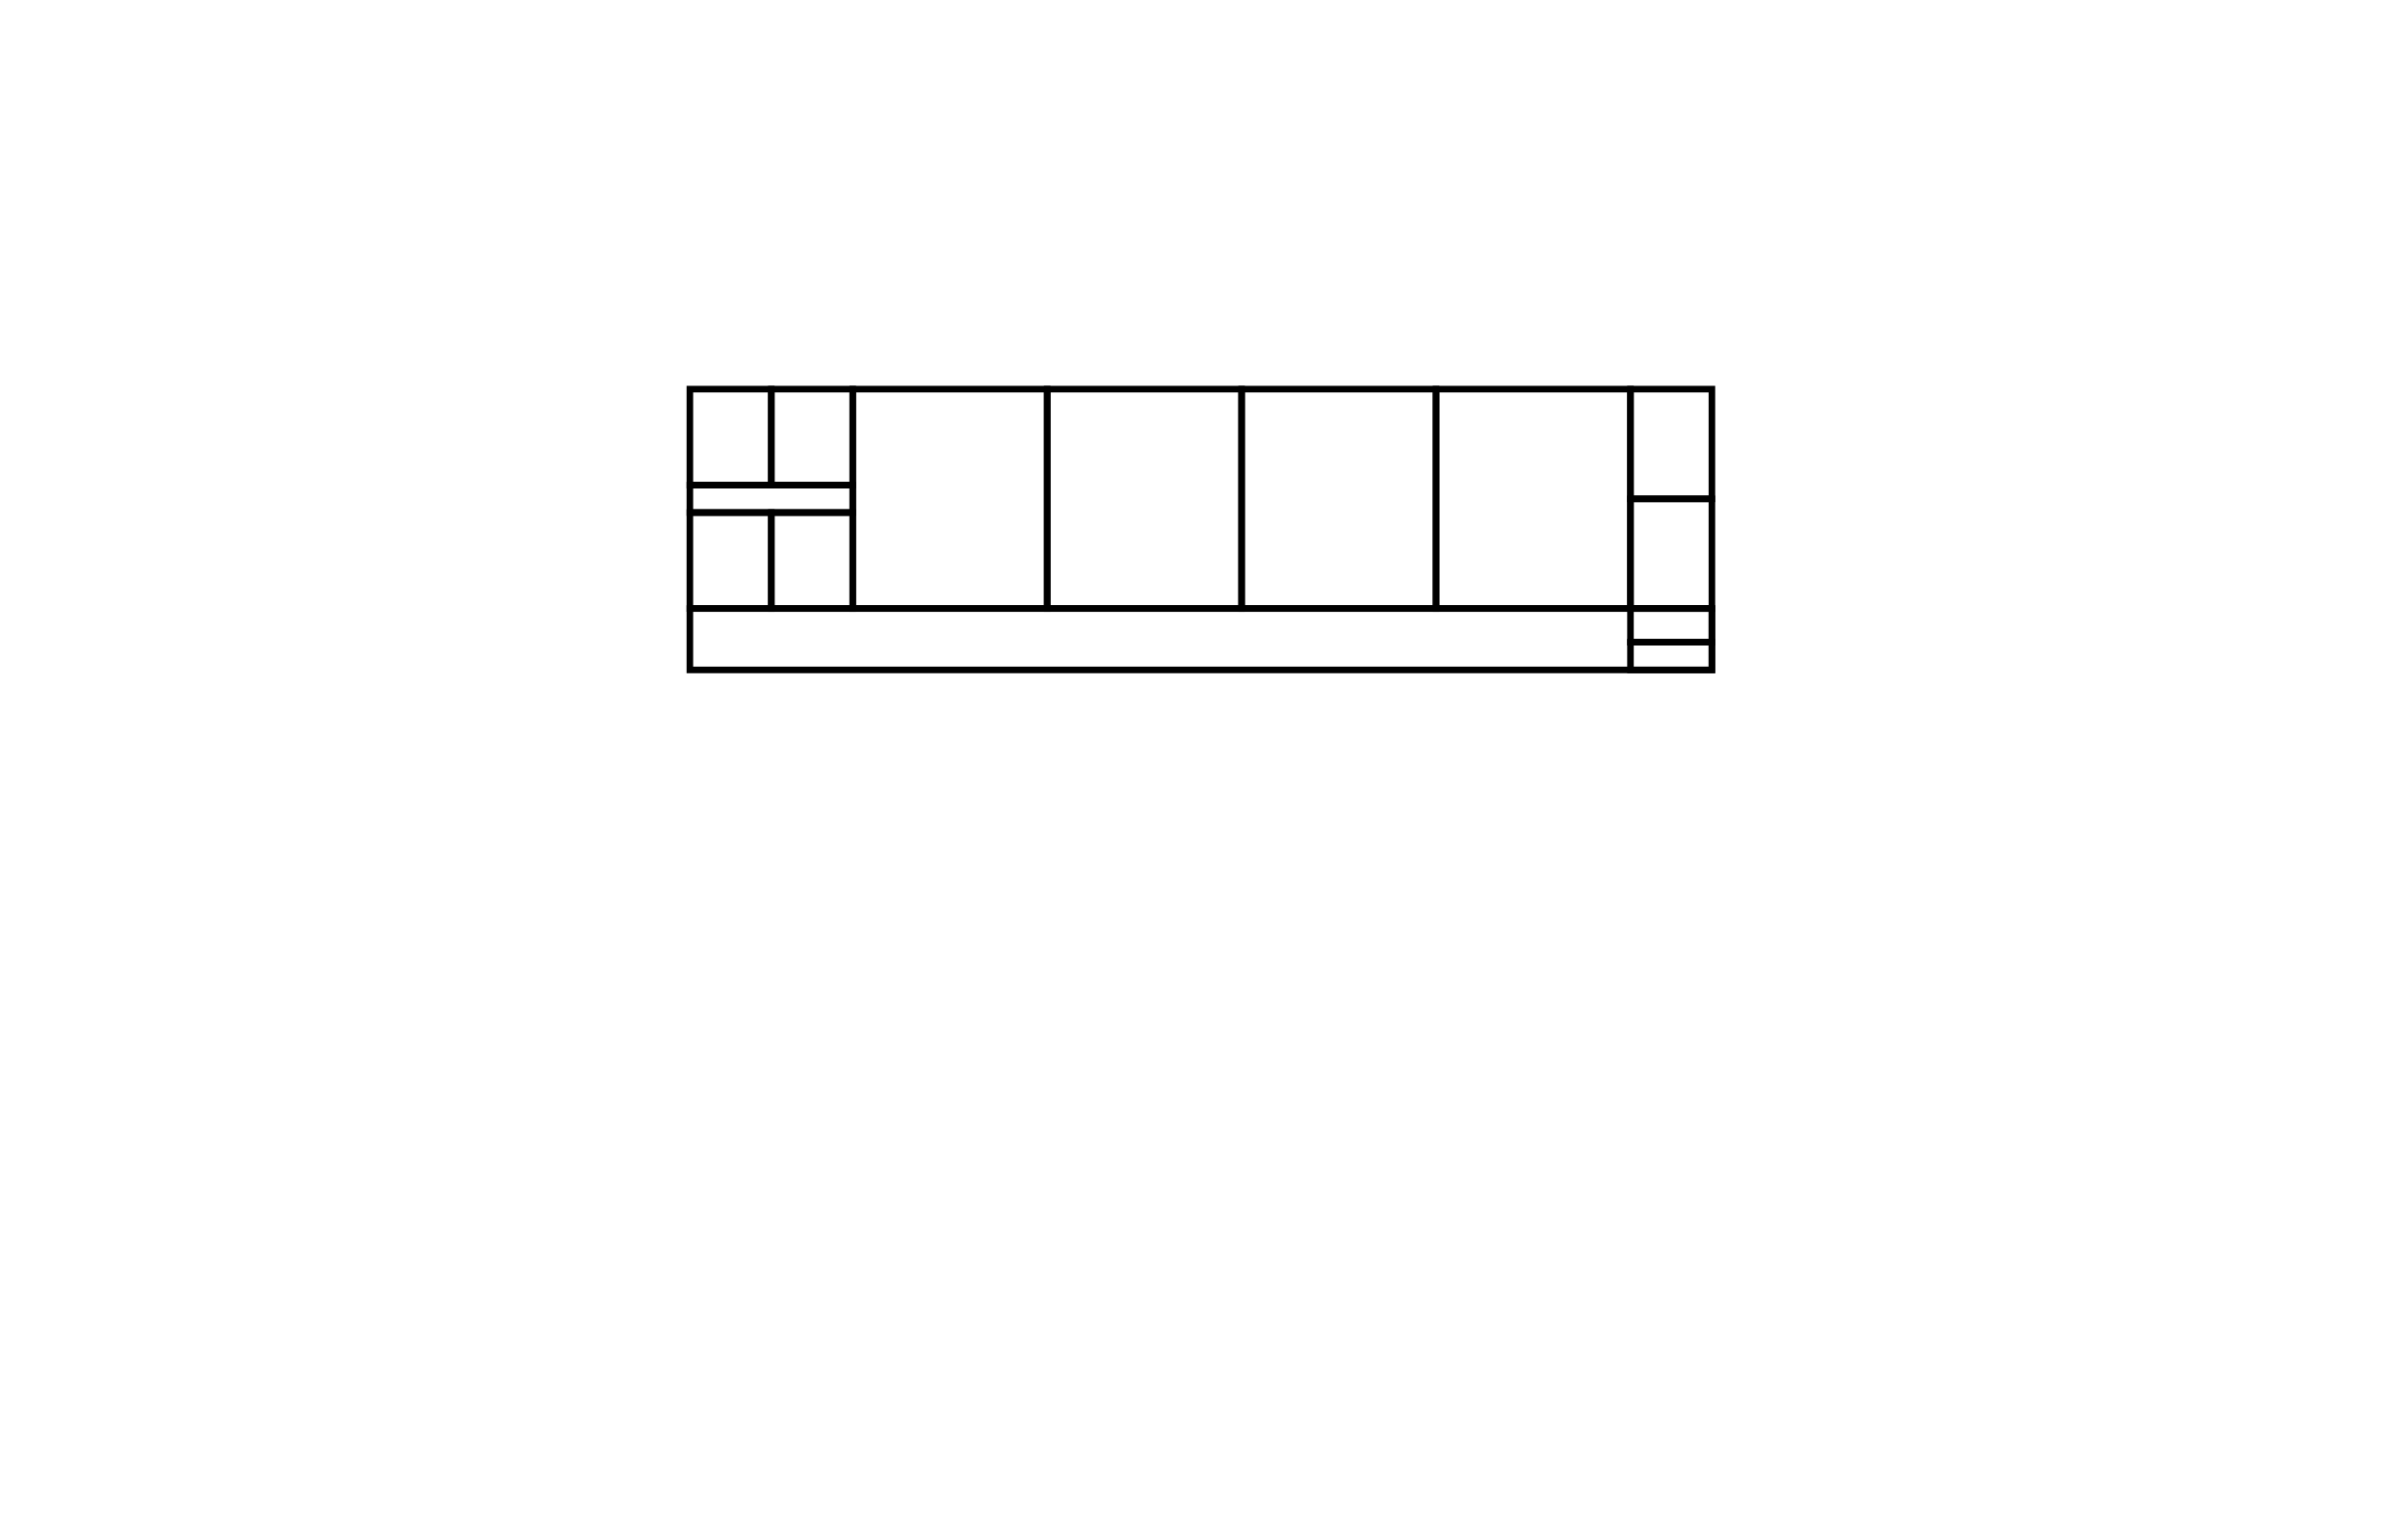
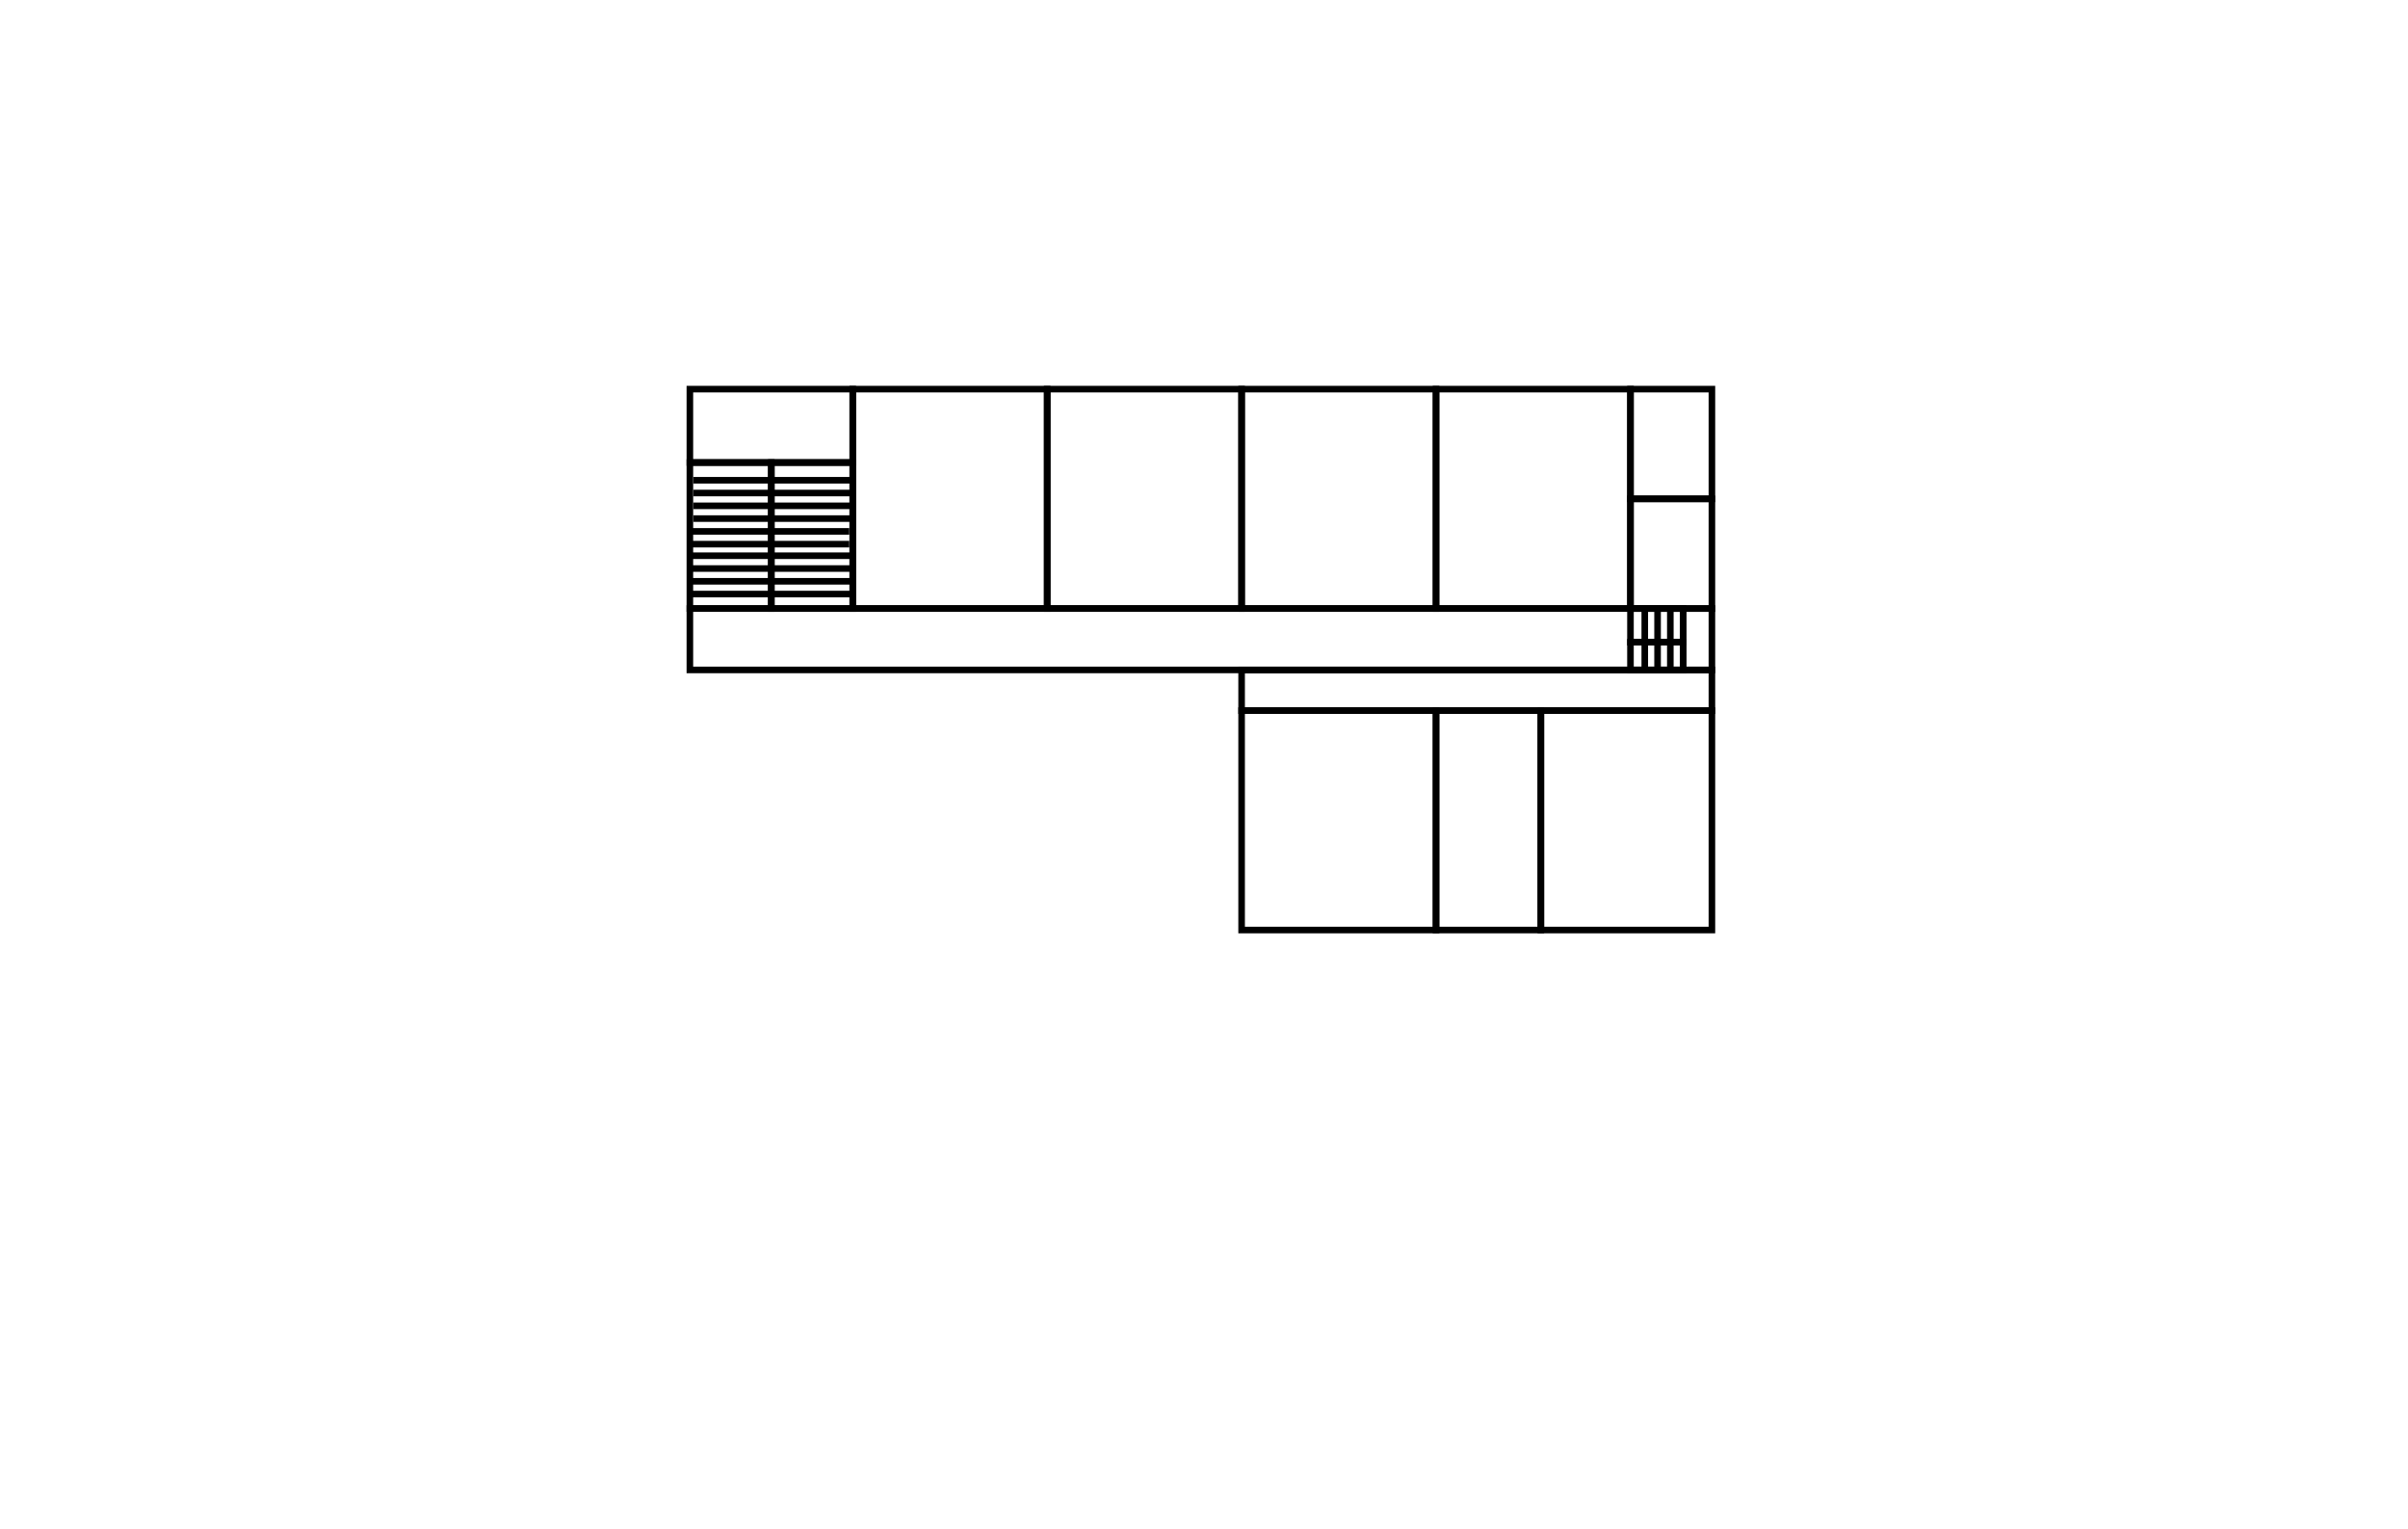
<svg xmlns="http://www.w3.org/2000/svg" viewBox="0 0 732.13 464.59">
  <defs>
    <style>.cls-1{fill:none;stroke:#000;stroke-miterlimit:10;stroke-width:2px;}</style>
  </defs>
  <g id="Layer_2" data-name="Layer 2">
    <rect class="cls-1" x="436.61" y="118.28" width="59.12" height="66.69" />
    <rect class="cls-1" x="377.5" y="118.28" width="59.12" height="66.69" />
    <rect class="cls-1" x="318.38" y="118.28" width="59.12" height="66.69" />
    <rect class="cls-1" x="259.27" y="118.28" width="59.12" height="66.69" />
    <rect class="cls-1" x="495.73" y="151.63" width="24.76" height="33.35" />
    <rect class="cls-1" x="495.73" y="118.28" width="24.76" height="33.35" />
-     <rect class="cls-1" x="234.51" y="118.28" width="24.76" height="29.18" />
-     <rect class="cls-1" x="234.51" y="155.79" width="24.76" height="29.18" />
-     <rect class="cls-1" x="209.75" y="155.79" width="24.76" height="29.18" />
-     <rect class="cls-1" x="209.75" y="118.28" width="24.76" height="29.18" />
-     <rect class="cls-1" x="209.75" y="147.46" width="49.52" height="8.34" />
    <rect class="cls-1" x="209.75" y="184.97" width="310.74" height="18.66" />
-     <rect class="cls-1" x="495.73" y="195.21" width="24.76" height="8.43" />
-     <rect class="cls-1" x="495.73" y="184.97" width="24.76" height="10.23" />
+     <rect class="cls-1" x="495.73" y="195.21" width="16.01" height="8.43" />
+     <rect class="cls-1" x="495.73" y="184.97" width="16.01" height="10.23" />
+     <rect class="cls-1" x="377.5" y="216" width="59.12" height="66.69" />
+     <rect class="cls-1" x="436.61" y="216" width="31.87" height="66.69" />
+     <rect class="cls-1" x="468.49" y="216" width="52" height="66.69" />
+     <rect class="cls-1" x="377.5" y="203.64" width="142.99" height="12.36" />
+     <rect class="cls-1" x="234.51" y="140.59" width="24.76" height="44.38" />
+     <rect class="cls-1" x="209.75" y="140.59" width="24.76" height="44.38" />
+     <rect class="cls-1" x="209.75" y="118.28" width="49.52" height="22.31" />
+     <line class="cls-1" x1="210.8" y1="145.98" x2="259.27" y2="145.98" />
+     <line class="cls-1" x1="210.8" y1="149.86" x2="259.27" y2="149.86" />
+     <line class="cls-1" x1="210.8" y1="153.75" x2="259.27" y2="153.75" />
+     <line class="cls-1" x1="210.8" y1="157.63" x2="259.27" y2="157.63" />
+     <line class="cls-1" x1="209.75" y1="161.52" x2="258.21" y2="161.52" />
+     <line class="cls-1" x1="209.75" y1="165.4" x2="258.21" y2="165.4" />
+     <line class="cls-1" x1="210.28" y1="168.92" x2="258.74" y2="168.92" />
+     <line class="cls-1" x1="210.28" y1="172.81" x2="258.74" y2="172.81" />
+     <line class="cls-1" x1="210.28" y1="176.69" x2="258.74" y2="176.69" />
+     <line class="cls-1" x1="210.28" y1="180.57" x2="258.74" y2="180.57" />
+     <line class="cls-1" x1="500.08" y1="203.24" x2="500.08" y2="185.06" />
+     <line class="cls-1" x1="503.97" y1="203.24" x2="503.97" y2="185.06" />
+     <line class="cls-1" x1="507.85" y1="203.24" x2="507.85" y2="185.06" />
+     <line class="cls-1" x1="511.73" y1="203.24" x2="511.73" y2="185.06" />
  </g>
</svg>
